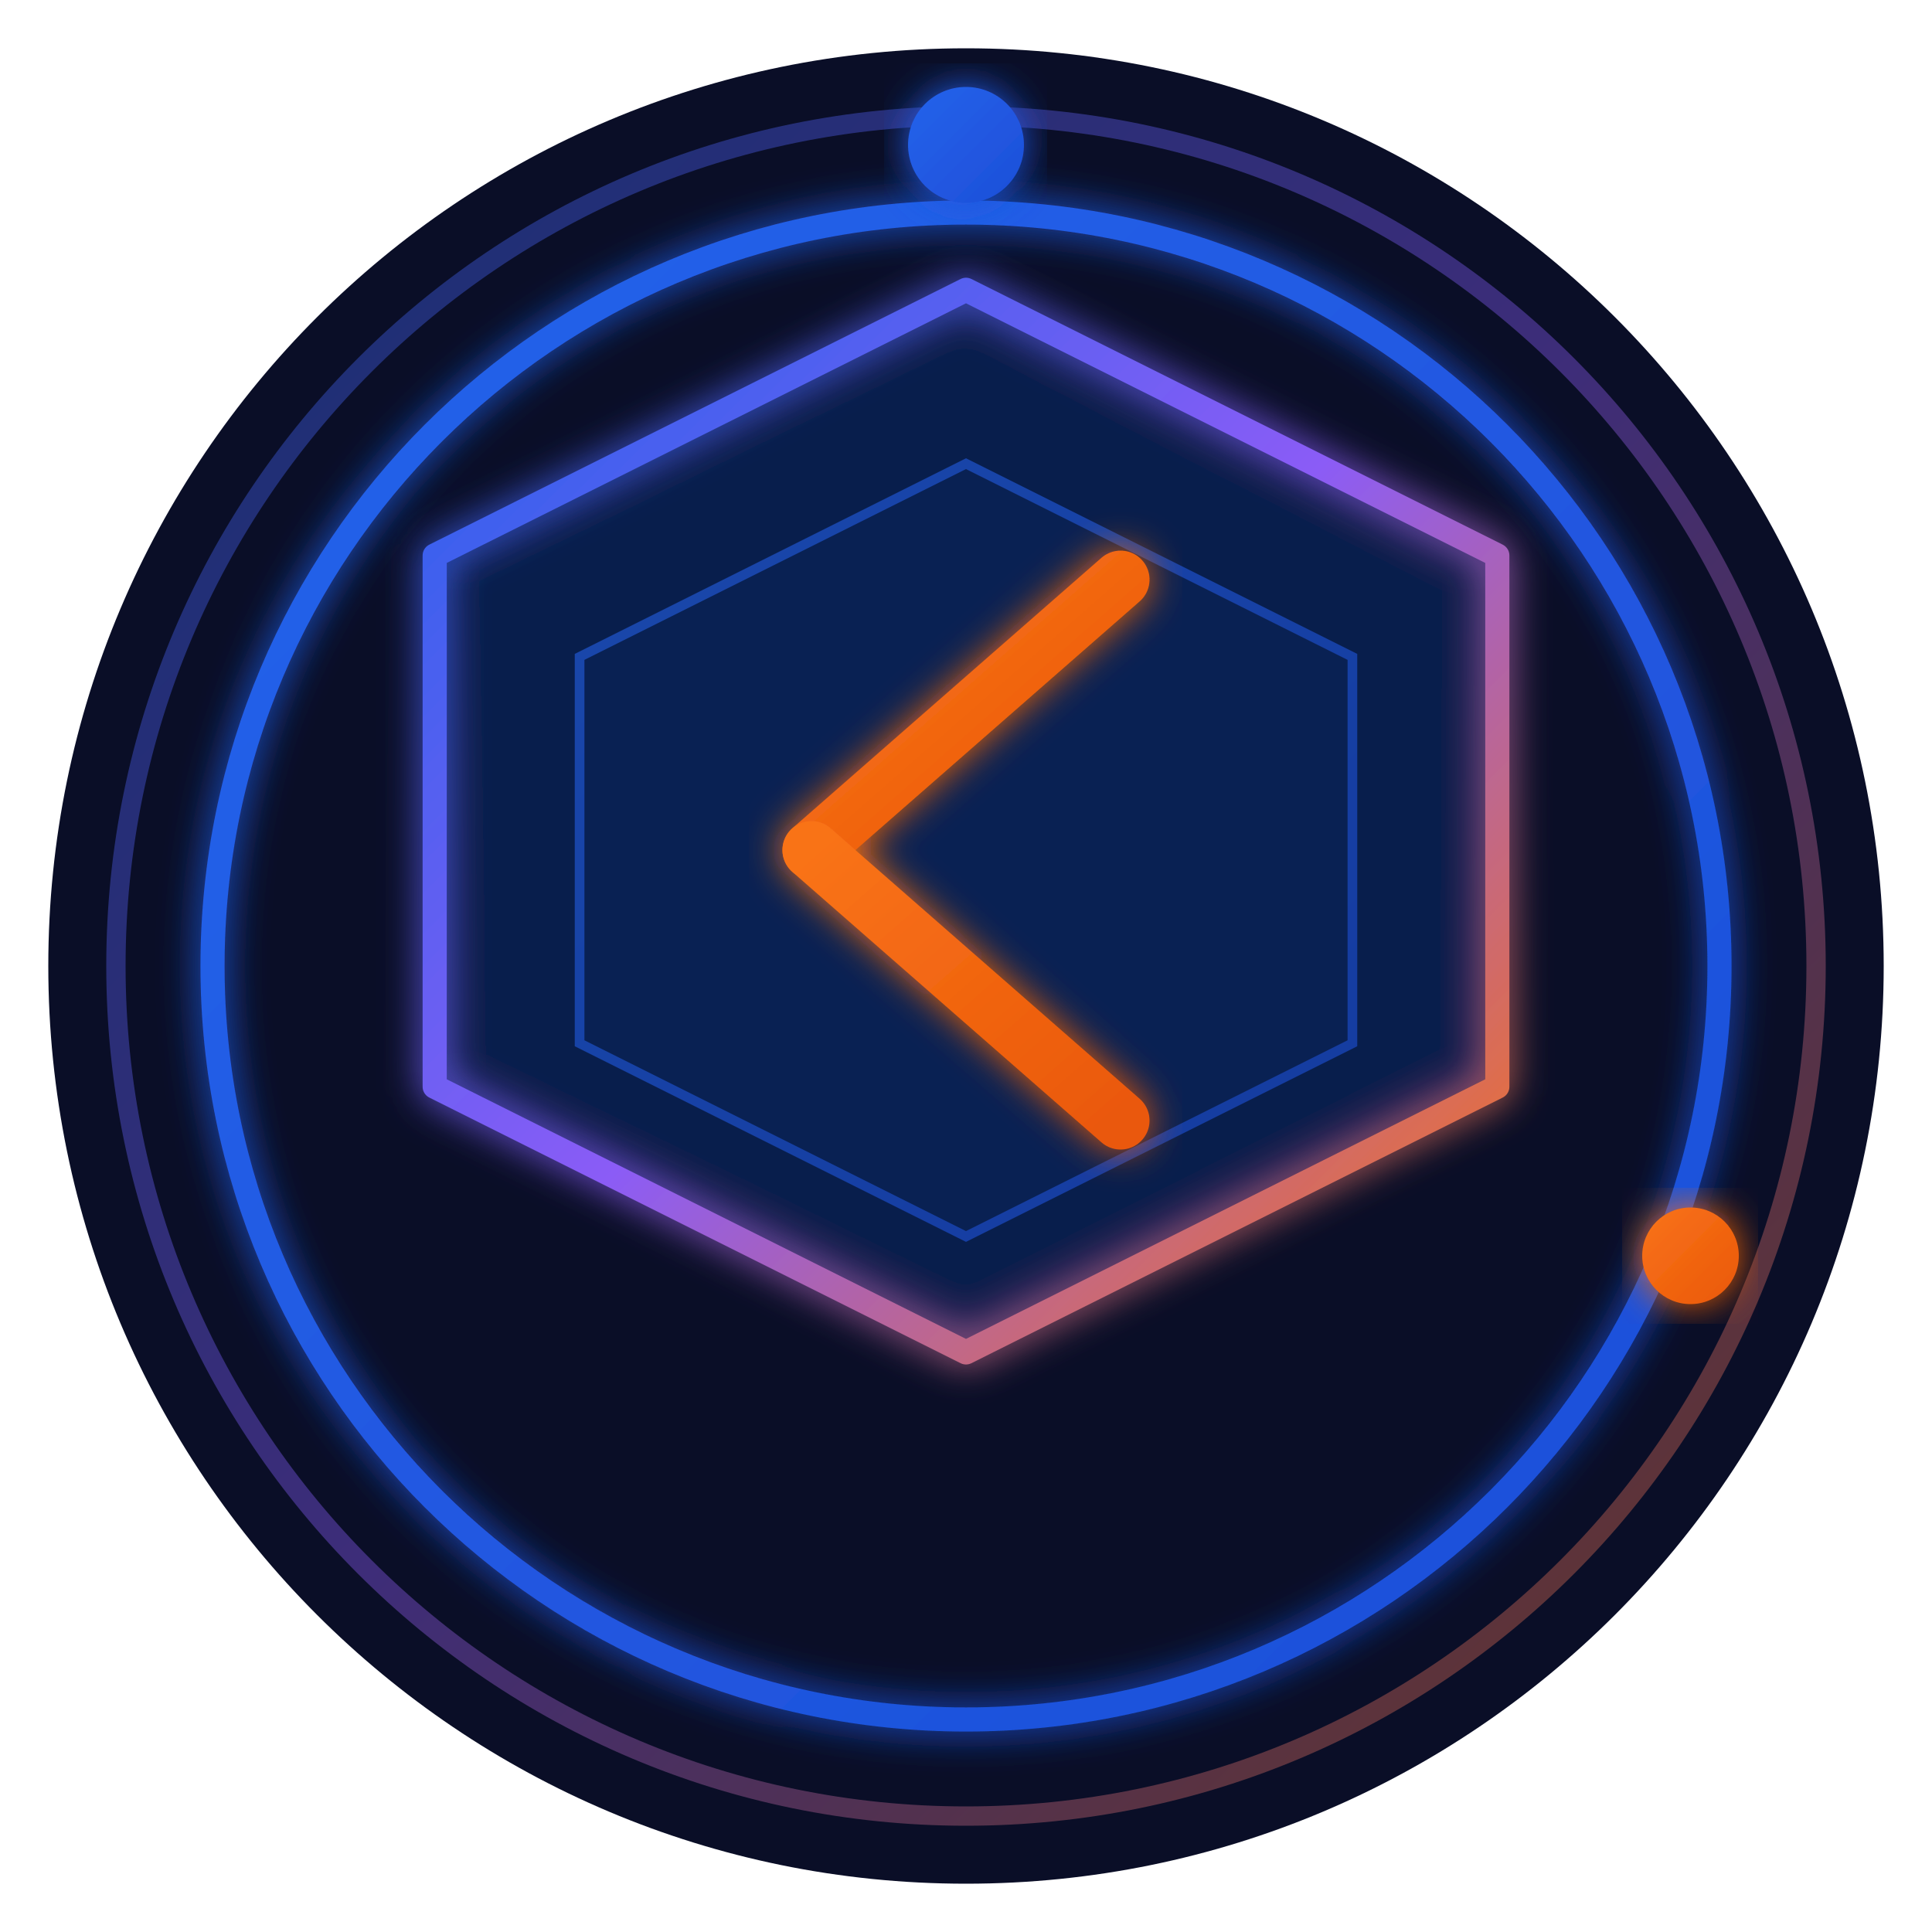
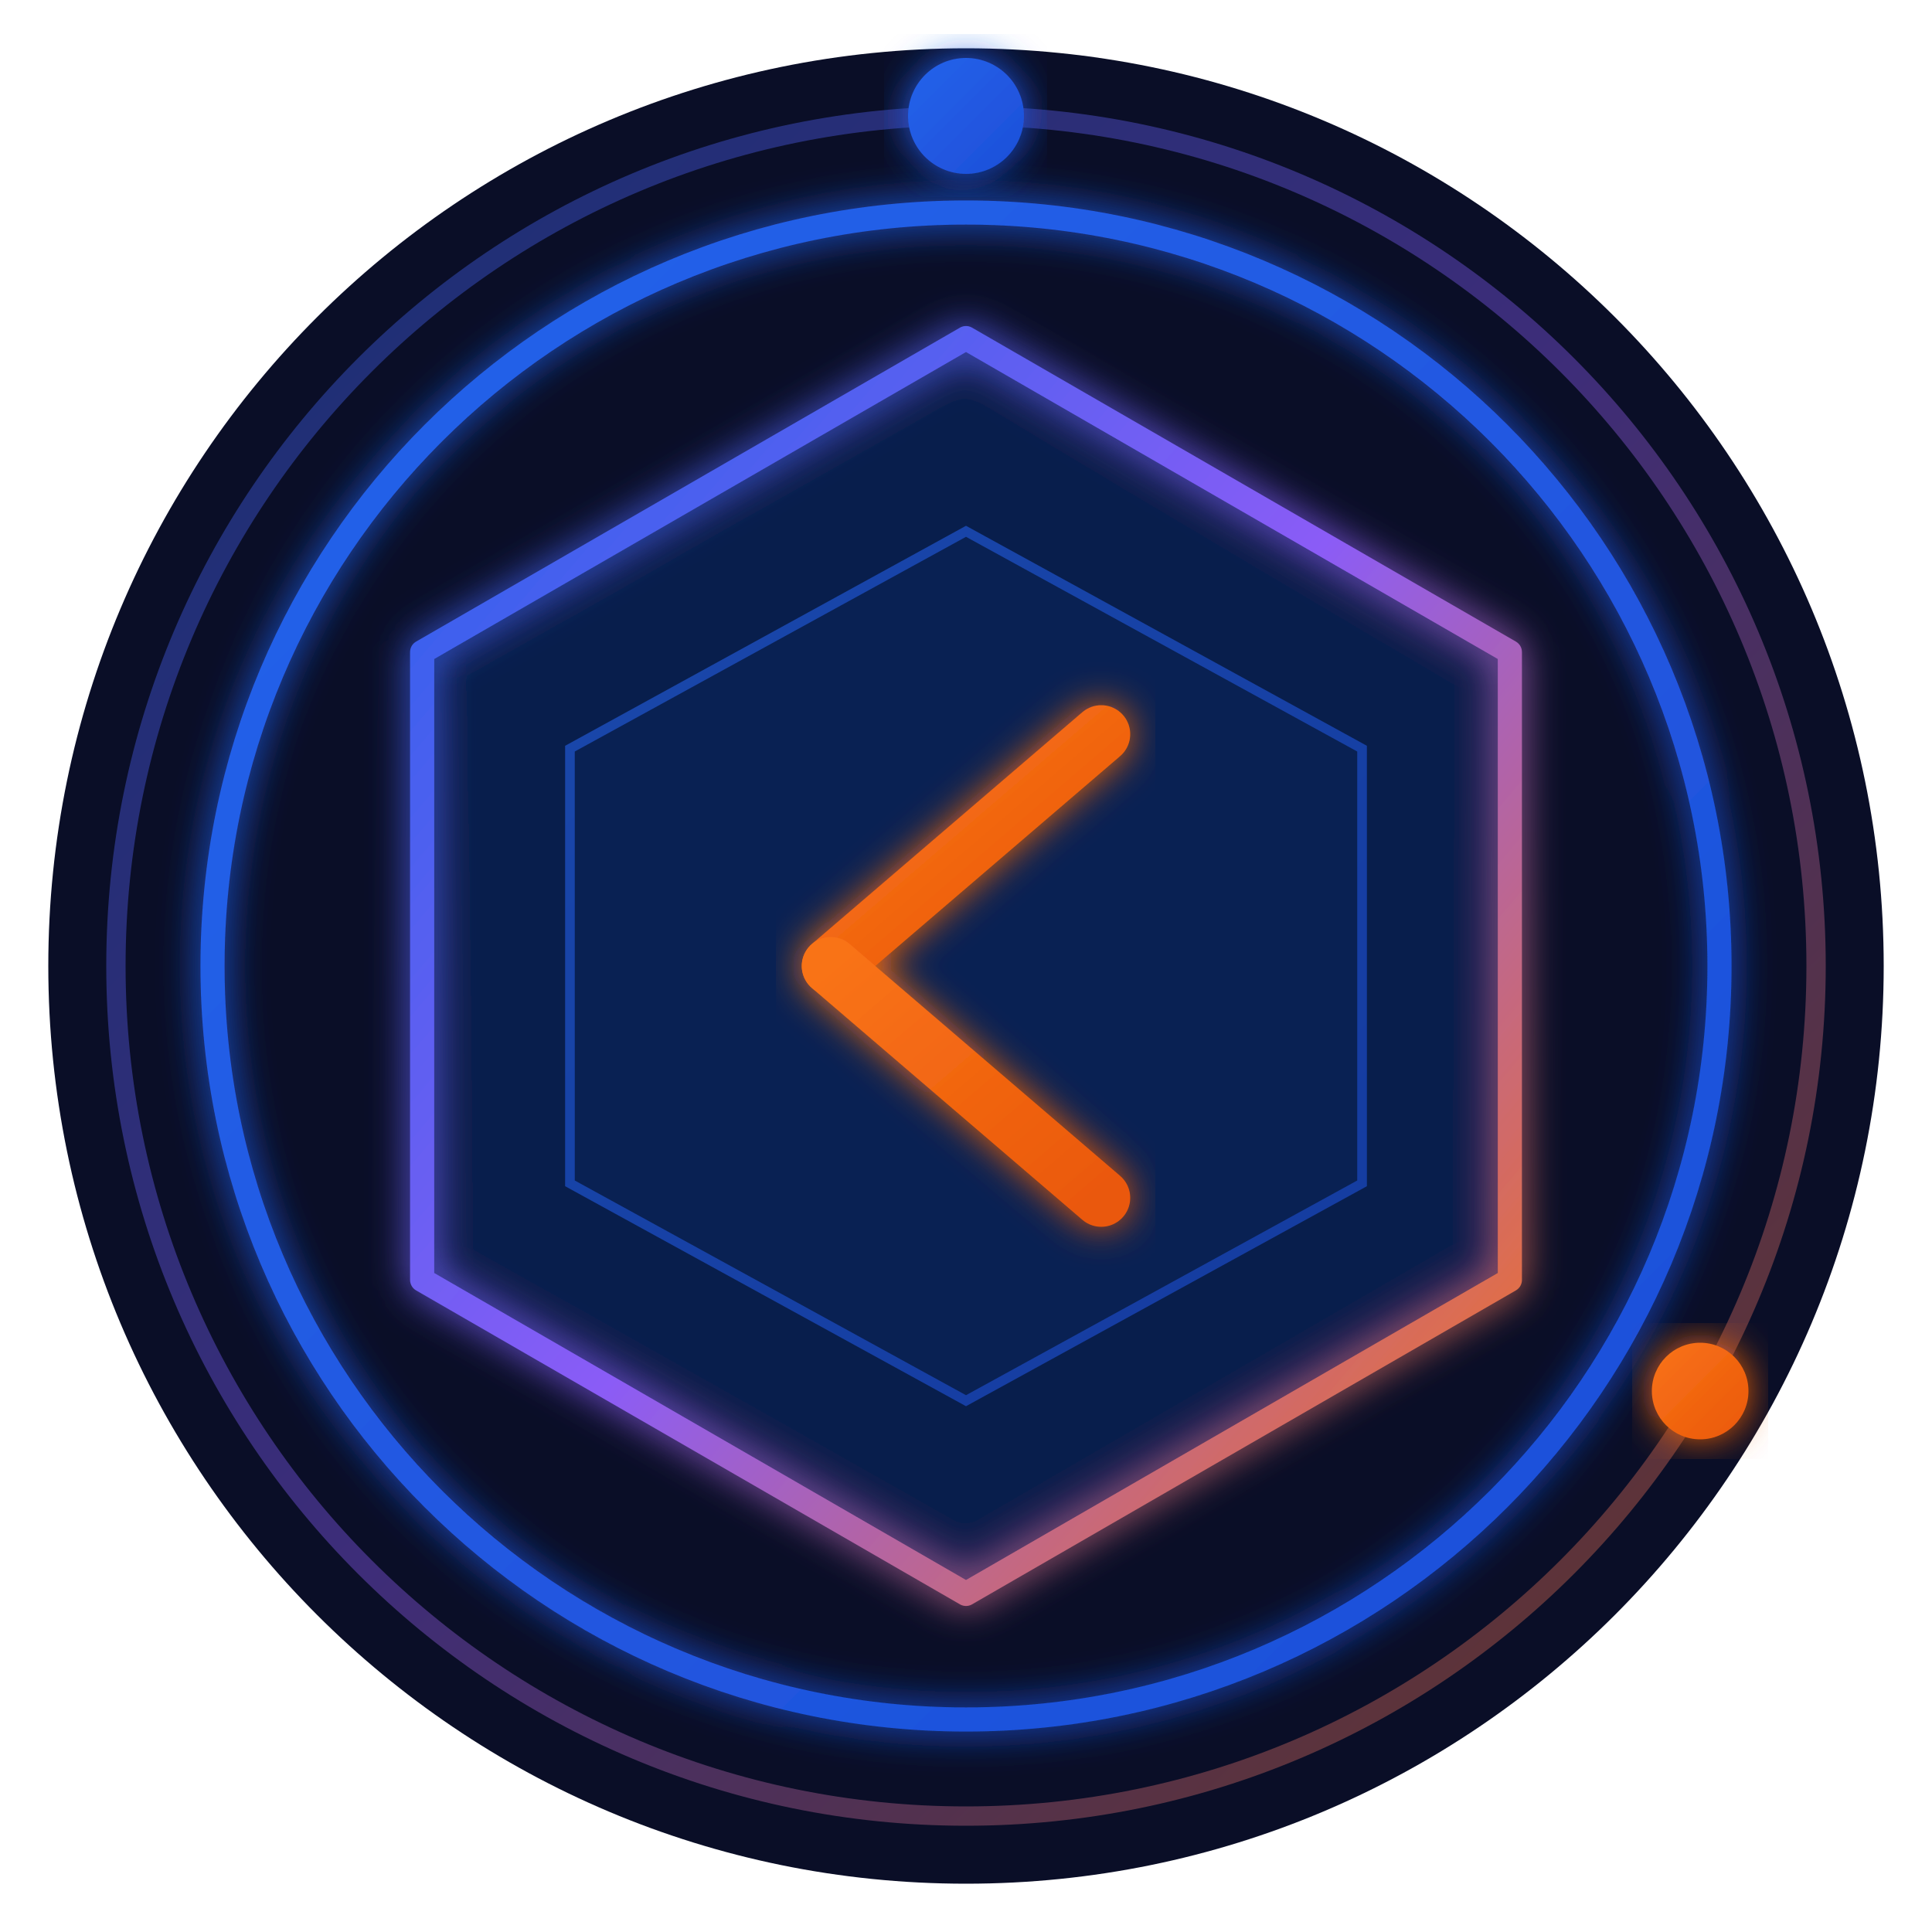
<svg xmlns="http://www.w3.org/2000/svg" viewBox="0 0 200 200" fill="none">
  <defs>
    <linearGradient id="primaryGradient" x1="0%" y1="0%" x2="100%" y2="100%">
      <stop offset="0%" stop-color="#2563eb" />
      <stop offset="100%" stop-color="#1d4ed8" />
    </linearGradient>
    <linearGradient id="accentGradient" x1="0%" y1="0%" x2="100%" y2="100%">
      <stop offset="0%" stop-color="#f97316" />
      <stop offset="100%" stop-color="#ea580c" />
    </linearGradient>
    <linearGradient id="ringGradient" x1="0%" y1="0%" x2="100%" y2="100%">
      <stop offset="0%" stop-color="#2563eb" />
      <stop offset="50%" stop-color="#8B5CF6" />
      <stop offset="100%" stop-color="#f97316" />
    </linearGradient>
    <filter id="glow" x="-20%" y="-20%" width="140%" height="140%">
      <feGaussianBlur stdDeviation="2" result="blur" />
      <feMerge>
        <feMergeNode in="blur" />
        <feMergeNode in="SourceGraphic" />
      </feMerge>
    </filter>
  </defs>
  <circle cx="100" cy="100" r="95" fill="#0A0E27" />
  <circle cx="100" cy="100" r="88" stroke="url(#ringGradient)" stroke-width="2" fill="none" opacity="0.4">
    <animateTransform attributeName="transform" type="rotate" from="0 100 100" to="360 100 100" dur="40s" repeatCount="indefinite" />
  </circle>
  <circle cx="100" cy="100" r="78" stroke="url(#primaryGradient)" stroke-width="2.5" fill="none" filter="url(#glow)">
    <animate attributeName="opacity" values="0.6;1;0.6" dur="3s" repeatCount="indefinite" />
  </circle>
-   <polygon points="100,30 155,57.5 155,112.5 100,140 45,112.5 45,57.5" fill="rgba(37, 99, 235, 0.1)" stroke="url(#ringGradient)" stroke-width="2.5" stroke-linejoin="round" filter="url(#glow)" />
-   <polygon points="100,48 140,68 140,108 100,128 60,108 60,68" fill="rgba(37, 99, 235, 0.08)" stroke="url(#primaryGradient)" stroke-width="1" opacity="0.6" />
-   <g transform="translate(100, 88)" filter="url(#glow)">
-     <line x1="-16" y1="-28" x2="-16" y2="28" stroke="url(#primaryGradient)" stroke-width="6" stroke-linecap="round">
+   <polygon points="100,35 156.3,67.5 156.3,132.5 100,165 43.7,132.5 43.7,67.5" fill="rgba(37, 99, 235, 0.1)" stroke="url(#ringGradient)" stroke-width="2.5" stroke-linejoin="round" filter="url(#glow)" />
+   <polygon points="100,55 141,77.5 141,122.5 100,145 59,122.5 59,77.5" fill="rgba(37, 99, 235, 0.08)" stroke="url(#primaryGradient)" stroke-width="1" opacity="0.6" />
+   <g transform="translate(100, 100)" filter="url(#glow)">
+     <line x1="-14" y1="-24" x2="-14" y2="24" stroke="url(#primaryGradient)" stroke-width="6" stroke-linecap="round">
      <animate attributeName="stroke-dasharray" values="0,60;60,0" dur="1.5s" fill="freeze" />
    </line>
-     <line x1="-16" y1="0" x2="16" y2="-28" stroke="url(#accentGradient)" stroke-width="6" stroke-linecap="round">
+     <line x1="-14" y1="0" x2="14" y2="-24" stroke="url(#accentGradient)" stroke-width="6" stroke-linecap="round">
      <animate attributeName="stroke-dasharray" values="0,50;50,0" dur="1s" begin="0.5s" fill="freeze" />
    </line>
-     <line x1="-16" y1="0" x2="16" y2="28" stroke="url(#accentGradient)" stroke-width="6" stroke-linecap="round">
+     <line x1="-14" y1="0" x2="14" y2="24" stroke="url(#accentGradient)" stroke-width="6" stroke-linecap="round">
      <animate attributeName="stroke-dasharray" values="0,50;50,0" dur="1s" begin="0.8s" fill="freeze" />
    </line>
  </g>
  <g>
-     <circle cx="100" cy="15" r="6" fill="url(#primaryGradient)" filter="url(#glow)">
+     <circle cx="100" cy="12" r="6" fill="url(#primaryGradient)" filter="url(#glow)">
      <animateTransform attributeName="transform" type="rotate" from="0 100 100" to="360 100 100" dur="8s" repeatCount="indefinite" />
    </circle>
  </g>
  <g>
-     <circle cx="175" cy="130" r="5" fill="url(#accentGradient)" filter="url(#glow)">
+     <circle cx="176" cy="144" r="5" fill="url(#accentGradient)" filter="url(#glow)">
      <animateTransform attributeName="transform" type="rotate" from="120 100 100" to="480 100 100" dur="12s" repeatCount="indefinite" />
    </circle>
  </g>
</svg>
